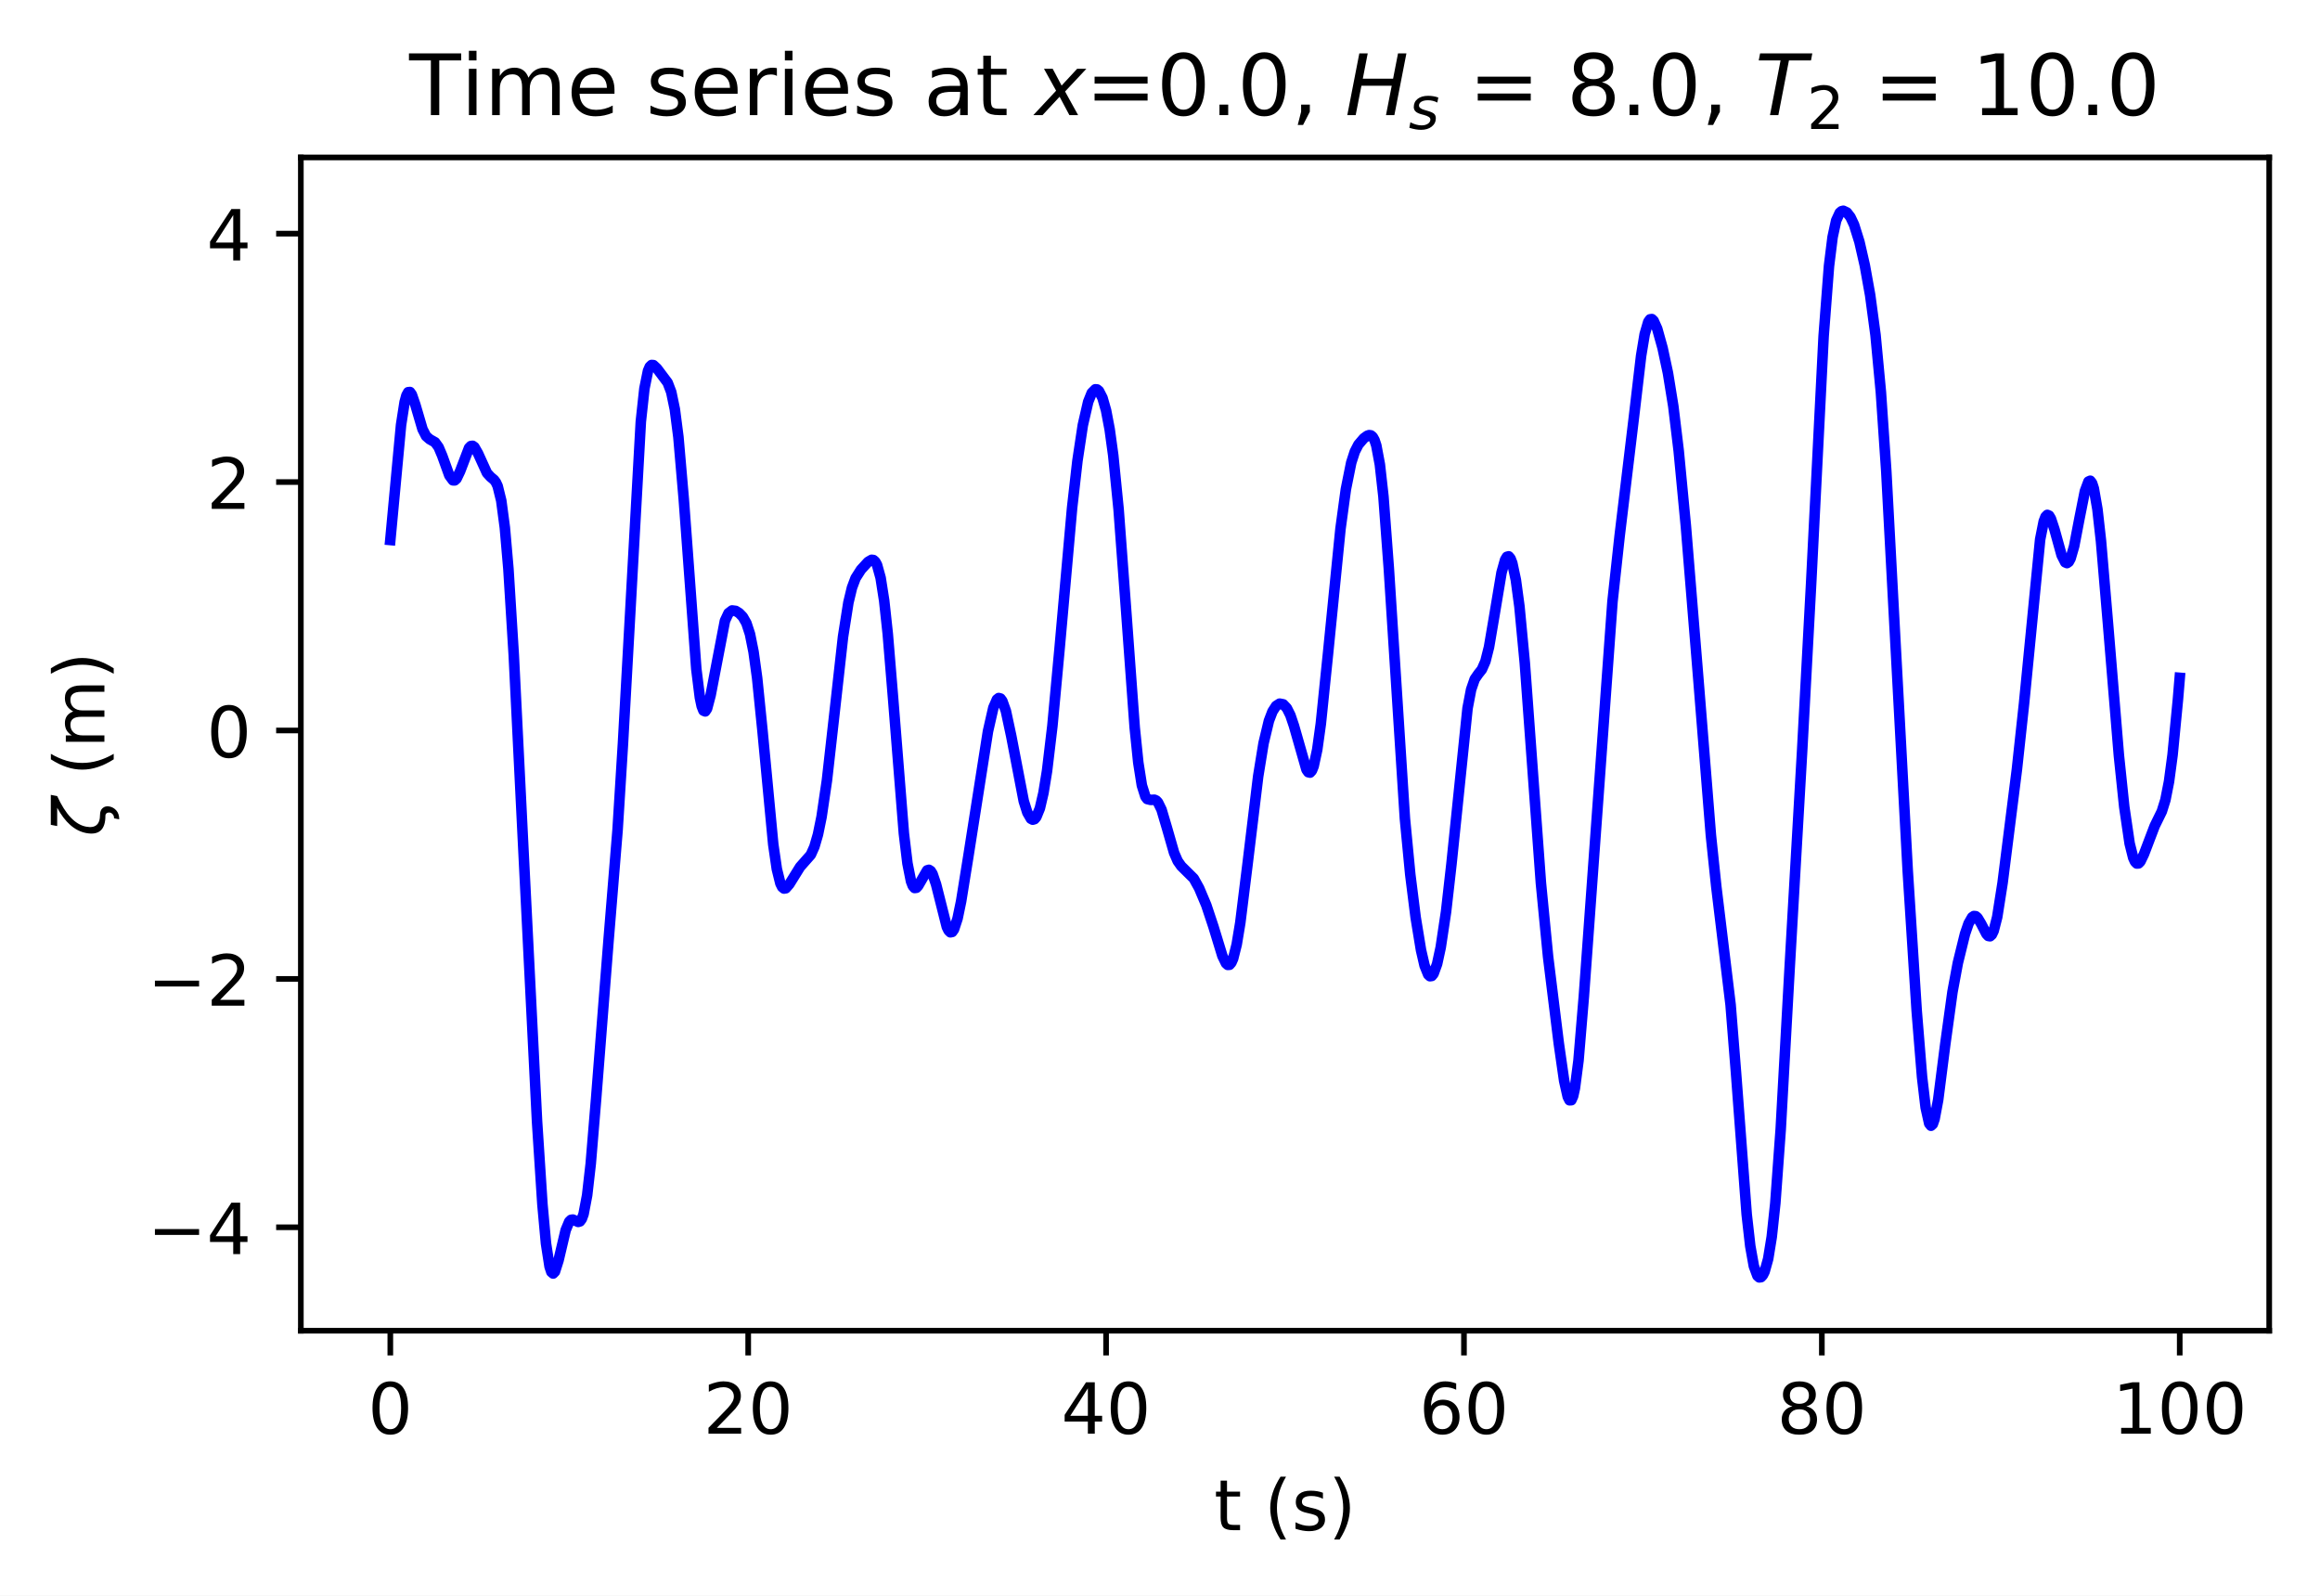
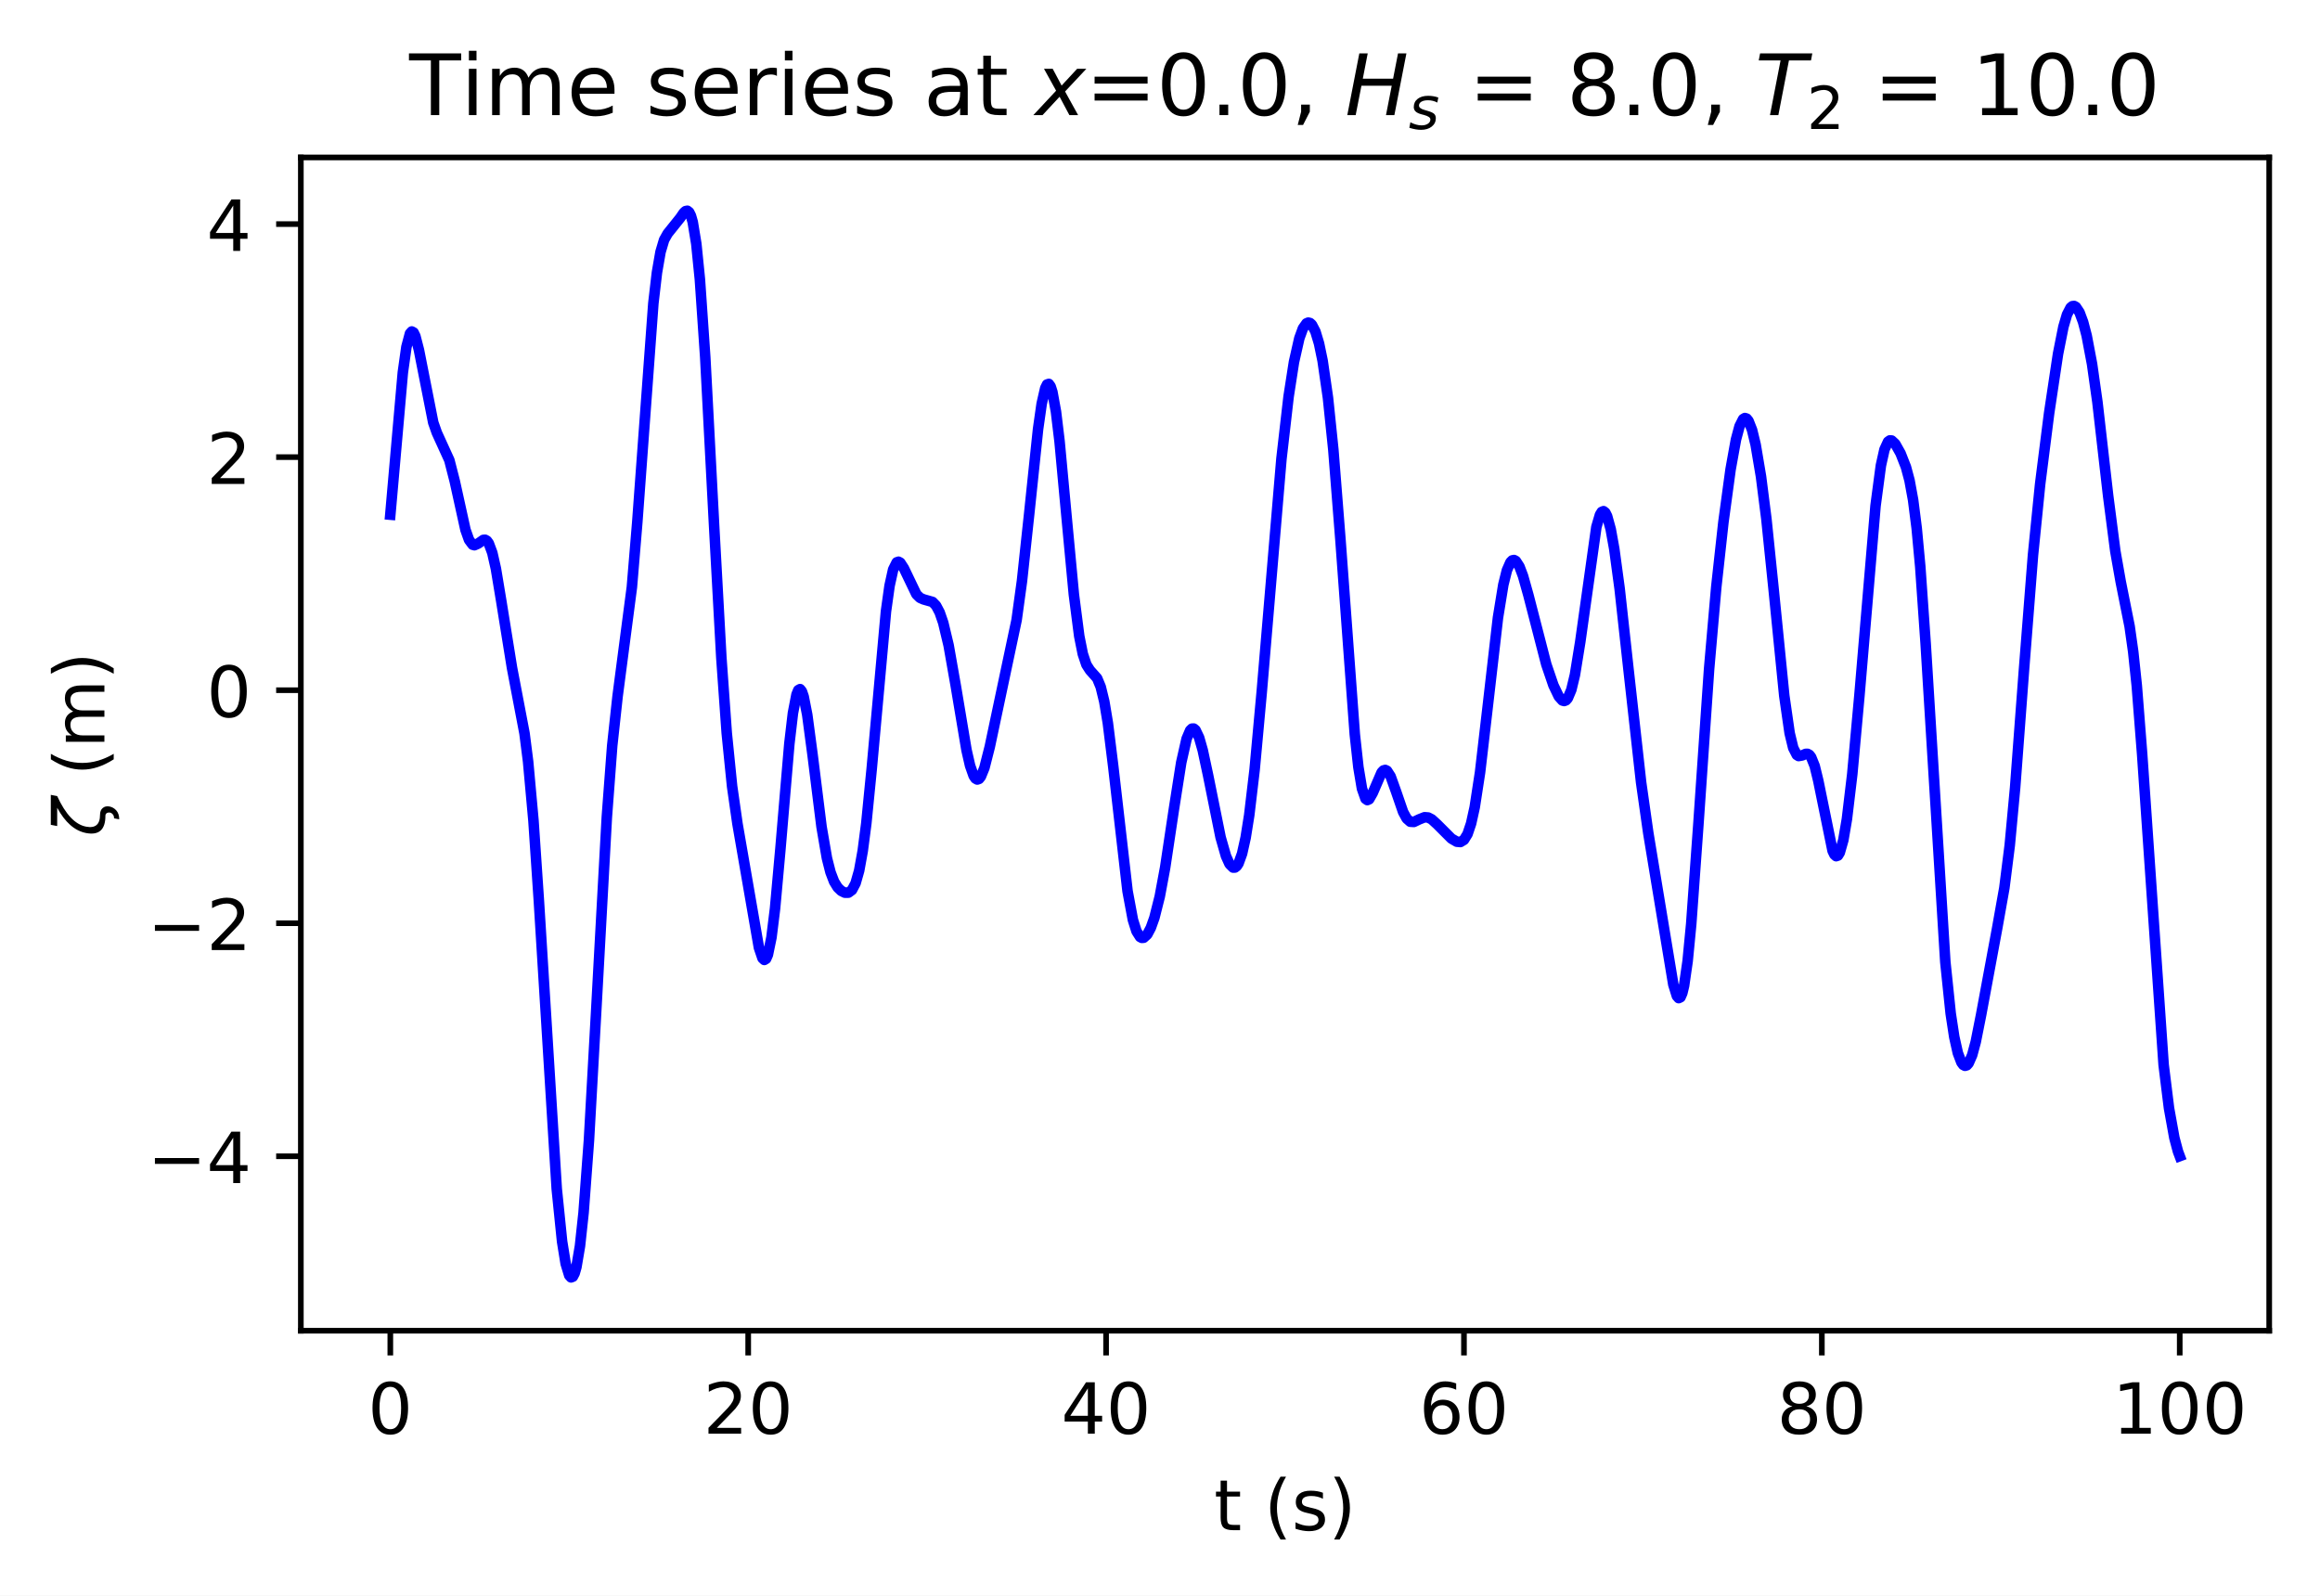
<svg xmlns="http://www.w3.org/2000/svg" xmlns:xlink="http://www.w3.org/1999/xlink" width="328.842pt" height="226.194pt" viewBox="0 0 328.842 226.194" version="1.1">
  <defs>
    <style type="text/css">*{stroke-linejoin: round; stroke-linecap: butt}</style>
  </defs>
  <g id="figure_1">
    <g id="patch_1">
      <path d="M 0 226.194  L 328.842 226.194  L 328.842 0  L 0 0  z " style="fill: #ffffff" />
    </g>
    <g id="axes_1">
      <g id="patch_2">
        <path d="M 42.642 188.638  L 321.642 188.638  L 321.642 22.318  L 42.642 22.318  z " style="fill: #ffffff" />
      </g>
      <g id="matplotlib.axis_1">
        <g id="xtick_1">
          <g id="line2d_1">
            <defs>
-               <path id="mb7a13a20c7" d="M 0 0  L 0 3.5  " style="stroke: #000000; stroke-width: 0.8" />
-             </defs>
-             <g>
-               <use xlink:href="#mb7a13a20c7" x="55.324" y="188.638" style="stroke: #000000; stroke-width: 0.8" />
+               <path id="m75135bd3c4" d="M 0 0  L 0 3.5  " style="stroke: #000000; stroke-width: 0.8" />
+             </defs>
+             <g>
+               <use xlink:href="#m75135bd3c4" x="55.324" y="188.638" style="stroke: #000000; stroke-width: 0.8" />
            </g>
          </g>
          <g id="text_1">
            <g transform="translate(52.14276 203.2366) scale(0.1 -0.1)">
              <defs>
                <path id="DejaVuSans-30" d="M 2034 4250  Q 1547 4250 1301 3770  Q 1056 3291 1056 2328  Q 1056 1369 1301 889  Q 1547 409 2034 409  Q 2525 409 2770 889  Q 3016 1369 3016 2328  Q 3016 3291 2770 3770  Q 2525 4250 2034 4250  z M 2034 4750  Q 2819 4750 3233 4129  Q 3647 3509 3647 2328  Q 3647 1150 3233 529  Q 2819 -91 2034 -91  Q 1250 -91 836 529  Q 422 1150 422 2328  Q 422 3509 836 4129  Q 1250 4750 2034 4750  z " transform="scale(0.015625)" />
              </defs>
              <use xlink:href="#DejaVuSans-30" />
            </g>
          </g>
        </g>
        <g id="xtick_2">
          <g id="line2d_2">
            <g>
-               <use xlink:href="#mb7a13a20c7" x="106.051" y="188.638" style="stroke: #000000; stroke-width: 0.8" />
+               <use xlink:href="#m75135bd3c4" x="106.051" y="188.638" style="stroke: #000000; stroke-width: 0.8" />
            </g>
          </g>
          <g id="text_2">
            <g transform="translate(99.68878 203.2366) scale(0.1 -0.1)">
              <defs>
                <path id="DejaVuSans-32" d="M 1228 531  L 3431 531  L 3431 0  L 469 0  L 469 531  Q 828 903 1448 1529  Q 2069 2156 2228 2338  Q 2531 2678 2651 2914  Q 2772 3150 2772 3378  Q 2772 3750 2511 3984  Q 2250 4219 1831 4219  Q 1534 4219 1204 4116  Q 875 4013 500 3803  L 500 4441  Q 881 4594 1212 4672  Q 1544 4750 1819 4750  Q 2544 4750 2975 4387  Q 3406 4025 3406 3419  Q 3406 3131 3298 2873  Q 3191 2616 2906 2266  Q 2828 2175 2409 1742  Q 1991 1309 1228 531  z " transform="scale(0.015625)" />
              </defs>
              <use xlink:href="#DejaVuSans-32" />
              <use xlink:href="#DejaVuSans-30" transform="translate(63.62305 0)" />
            </g>
          </g>
        </g>
        <g id="xtick_3">
          <g id="line2d_3">
            <g>
-               <use xlink:href="#mb7a13a20c7" x="156.779" y="188.638" style="stroke: #000000; stroke-width: 0.8" />
+               <use xlink:href="#m75135bd3c4" x="156.779" y="188.638" style="stroke: #000000; stroke-width: 0.8" />
            </g>
          </g>
          <g id="text_3">
            <g transform="translate(150.4161 203.2366) scale(0.1 -0.1)">
              <defs>
                <path id="DejaVuSans-34" d="M 2419 4116  L 825 1625  L 2419 1625  L 2419 4116  z M 2253 4666  L 3047 4666  L 3047 1625  L 3713 1625  L 3713 1100  L 3047 1100  L 3047 0  L 2419 0  L 2419 1100  L 313 1100  L 313 1709  L 2253 4666  z " transform="scale(0.015625)" />
              </defs>
              <use xlink:href="#DejaVuSans-34" />
              <use xlink:href="#DejaVuSans-30" transform="translate(63.62305 0)" />
            </g>
          </g>
        </g>
        <g id="xtick_4">
          <g id="line2d_4">
            <g>
-               <use xlink:href="#mb7a13a20c7" x="207.506" y="188.638" style="stroke: #000000; stroke-width: 0.8" />
+               <use xlink:href="#m75135bd3c4" x="207.506" y="188.638" style="stroke: #000000; stroke-width: 0.8" />
            </g>
          </g>
          <g id="text_4">
            <g transform="translate(201.1433 203.2366) scale(0.1 -0.1)">
              <defs>
                <path id="DejaVuSans-36" d="M 2113 2584  Q 1688 2584 1439 2293  Q 1191 2003 1191 1497  Q 1191 994 1439 701  Q 1688 409 2113 409  Q 2538 409 2786 701  Q 3034 994 3034 1497  Q 3034 2003 2786 2293  Q 2538 2584 2113 2584  z M 3366 4563  L 3366 3988  Q 3128 4100 2886 4159  Q 2644 4219 2406 4219  Q 1781 4219 1451 3797  Q 1122 3375 1075 2522  Q 1259 2794 1537 2939  Q 1816 3084 2150 3084  Q 2853 3084 3261 2657  Q 3669 2231 3669 1497  Q 3669 778 3244 343  Q 2819 -91 2113 -91  Q 1303 -91 875 529  Q 447 1150 447 2328  Q 447 3434 972 4092  Q 1497 4750 2381 4750  Q 2619 4750 2861 4703  Q 3103 4656 3366 4563  z " transform="scale(0.015625)" />
              </defs>
              <use xlink:href="#DejaVuSans-36" />
              <use xlink:href="#DejaVuSans-30" transform="translate(63.62305 0)" />
            </g>
          </g>
        </g>
        <g id="xtick_5">
          <g id="line2d_5">
            <g>
-               <use xlink:href="#mb7a13a20c7" x="258.233" y="188.638" style="stroke: #000000; stroke-width: 0.8" />
+               <use xlink:href="#m75135bd3c4" x="258.233" y="188.638" style="stroke: #000000; stroke-width: 0.8" />
            </g>
          </g>
          <g id="text_5">
            <g transform="translate(251.8706 203.2366) scale(0.1 -0.1)">
              <defs>
                <path id="DejaVuSans-38" d="M 2034 2216  Q 1584 2216 1326 1975  Q 1069 1734 1069 1313  Q 1069 891 1326 650  Q 1584 409 2034 409  Q 2484 409 2743 651  Q 3003 894 3003 1313  Q 3003 1734 2745 1975  Q 2488 2216 2034 2216  z M 1403 2484  Q 997 2584 770 2862  Q 544 3141 544 3541  Q 544 4100 942 4425  Q 1341 4750 2034 4750  Q 2731 4750 3128 4425  Q 3525 4100 3525 3541  Q 3525 3141 3298 2862  Q 3072 2584 2669 2484  Q 3125 2378 3379 2068  Q 3634 1759 3634 1313  Q 3634 634 3220 271  Q 2806 -91 2034 -91  Q 1263 -91 848 271  Q 434 634 434 1313  Q 434 1759 690 2068  Q 947 2378 1403 2484  z M 1172 3481  Q 1172 3119 1398 2916  Q 1625 2713 2034 2713  Q 2441 2713 2670 2916  Q 2900 3119 2900 3481  Q 2900 3844 2670 4047  Q 2441 4250 2034 4250  Q 1625 4250 1398 4047  Q 1172 3844 1172 3481  z " transform="scale(0.015625)" />
              </defs>
              <use xlink:href="#DejaVuSans-38" />
              <use xlink:href="#DejaVuSans-30" transform="translate(63.62305 0)" />
            </g>
          </g>
        </g>
        <g id="xtick_6">
          <g id="line2d_6">
            <g>
-               <use xlink:href="#mb7a13a20c7" x="308.96" y="188.638" style="stroke: #000000; stroke-width: 0.8" />
+               <use xlink:href="#m75135bd3c4" x="308.96" y="188.638" style="stroke: #000000; stroke-width: 0.8" />
            </g>
          </g>
          <g id="text_6">
            <g transform="translate(299.4166 203.2366) scale(0.1 -0.1)">
              <defs>
                <path id="DejaVuSans-31" d="M 794 531  L 1825 531  L 1825 4091  L 703 3866  L 703 4441  L 1819 4666  L 2450 4666  L 2450 531  L 3481 531  L 3481 0  L 794 0  L 794 531  z " transform="scale(0.015625)" />
              </defs>
              <use xlink:href="#DejaVuSans-31" />
              <use xlink:href="#DejaVuSans-30" transform="translate(63.62305 0)" />
              <use xlink:href="#DejaVuSans-30" transform="translate(127.2461 0)" />
            </g>
          </g>
        </g>
        <g id="text_7">
          <g transform="translate(172.0867 216.9147) scale(0.1 -0.1)">
            <defs>
              <path id="DejaVuSans-74" d="M 1172 4494  L 1172 3500  L 2356 3500  L 2356 3053  L 1172 3053  L 1172 1153  Q 1172 725 1289 603  Q 1406 481 1766 481  L 2356 481  L 2356 0  L 1766 0  Q 1100 0 847 248  Q 594 497 594 1153  L 594 3053  L 172 3053  L 172 3500  L 594 3500  L 594 4494  L 1172 4494  z " transform="scale(0.015625)" />
              <path id="DejaVuSans-20" transform="scale(0.015625)" />
              <path id="DejaVuSans-28" d="M 1984 4856  Q 1566 4138 1362 3434  Q 1159 2731 1159 2009  Q 1159 1288 1364 580  Q 1569 -128 1984 -844  L 1484 -844  Q 1016 -109 783 600  Q 550 1309 550 2009  Q 550 2706 781 3412  Q 1013 4119 1484 4856  L 1984 4856  z " transform="scale(0.015625)" />
              <path id="DejaVuSans-73" d="M 2834 3397  L 2834 2853  Q 2591 2978 2328 3040  Q 2066 3103 1784 3103  Q 1356 3103 1142 2972  Q 928 2841 928 2578  Q 928 2378 1081 2264  Q 1234 2150 1697 2047  L 1894 2003  Q 2506 1872 2764 1633  Q 3022 1394 3022 966  Q 3022 478 2636 193  Q 2250 -91 1575 -91  Q 1294 -91 989 -36  Q 684 19 347 128  L 347 722  Q 666 556 975 473  Q 1284 391 1588 391  Q 1994 391 2212 530  Q 2431 669 2431 922  Q 2431 1156 2273 1281  Q 2116 1406 1581 1522  L 1381 1569  Q 847 1681 609 1914  Q 372 2147 372 2553  Q 372 3047 722 3315  Q 1072 3584 1716 3584  Q 2034 3584 2315 3537  Q 2597 3491 2834 3397  z " transform="scale(0.015625)" />
              <path id="DejaVuSans-29" d="M 513 4856  L 1013 4856  Q 1481 4119 1714 3412  Q 1947 2706 1947 2009  Q 1947 1309 1714 600  Q 1481 -109 1013 -844  L 513 -844  Q 928 -128 1133 580  Q 1338 1288 1338 2009  Q 1338 2731 1133 3434  Q 928 4138 513 4856  z " transform="scale(0.015625)" />
            </defs>
            <use xlink:href="#DejaVuSans-74" />
            <use xlink:href="#DejaVuSans-20" transform="translate(39.20898 0)" />
            <use xlink:href="#DejaVuSans-28" transform="translate(70.99609 0)" />
            <use xlink:href="#DejaVuSans-73" transform="translate(110.0098 0)" />
            <use xlink:href="#DejaVuSans-29" transform="translate(162.1094 0)" />
          </g>
        </g>
      </g>
      <g id="matplotlib.axis_2">
        <g id="ytick_1">
          <g id="line2d_7">
            <defs>
-               <path id="mb1d7b14426" d="M 0 0  L -3.5 0  " style="stroke: #000000; stroke-width: 0.8" />
-             </defs>
-             <g>
-               <use xlink:href="#mb1d7b14426" x="42.642" y="173.978" style="stroke: #000000; stroke-width: 0.8" />
+               <path id="mf439d4d23b" d="M 0 0  L -3.5 0  " style="stroke: #000000; stroke-width: 0.8" />
+             </defs>
+             <g>
+               <use xlink:href="#mf439d4d23b" x="42.642" y="163.91" style="stroke: #000000; stroke-width: 0.8" />
            </g>
          </g>
          <g id="text_8">
-             <g transform="translate(20.9 177.7777) scale(0.1 -0.1)">
+             <g transform="translate(20.9 167.7091) scale(0.1 -0.1)">
              <defs>
                <path id="DejaVuSans-2212" d="M 678 2272  L 4684 2272  L 4684 1741  L 678 1741  L 678 2272  z " transform="scale(0.015625)" />
              </defs>
              <use xlink:href="#DejaVuSans-2212" />
              <use xlink:href="#DejaVuSans-34" transform="translate(83.78906 0)" />
            </g>
          </g>
        </g>
        <g id="ytick_2">
          <g id="line2d_8">
            <g>
-               <use xlink:href="#mb1d7b14426" x="42.642" y="138.764" style="stroke: #000000; stroke-width: 0.8" />
+               <use xlink:href="#mf439d4d23b" x="42.642" y="130.874" style="stroke: #000000; stroke-width: 0.8" />
            </g>
          </g>
          <g id="text_9">
-             <g transform="translate(20.9 142.5633) scale(0.1 -0.1)">
+             <g transform="translate(20.9 134.6735) scale(0.1 -0.1)">
              <use xlink:href="#DejaVuSans-2212" />
              <use xlink:href="#DejaVuSans-32" transform="translate(83.78906 0)" />
            </g>
          </g>
        </g>
        <g id="ytick_3">
          <g id="line2d_9">
            <g>
-               <use xlink:href="#mb1d7b14426" x="42.642" y="103.55" style="stroke: #000000; stroke-width: 0.8" />
+               <use xlink:href="#mf439d4d23b" x="42.642" y="97.839" style="stroke: #000000; stroke-width: 0.8" />
            </g>
          </g>
          <g id="text_10">
-             <g transform="translate(29.27969 107.3489) scale(0.1 -0.1)">
+             <g transform="translate(29.27969 101.6378) scale(0.1 -0.1)">
              <use xlink:href="#DejaVuSans-30" />
            </g>
          </g>
        </g>
        <g id="ytick_4">
          <g id="line2d_10">
            <g>
-               <use xlink:href="#mb1d7b14426" x="42.642" y="68.335" style="stroke: #000000; stroke-width: 0.8" />
+               <use xlink:href="#mf439d4d23b" x="42.642" y="64.803" style="stroke: #000000; stroke-width: 0.8" />
            </g>
          </g>
          <g id="text_11">
-             <g transform="translate(29.27969 72.13448) scale(0.1 -0.1)">
+             <g transform="translate(29.27969 68.60215) scale(0.1 -0.1)">
              <use xlink:href="#DejaVuSans-32" />
            </g>
          </g>
        </g>
        <g id="ytick_5">
          <g id="line2d_11">
            <g>
-               <use xlink:href="#mb1d7b14426" x="42.642" y="33.121" style="stroke: #000000; stroke-width: 0.8" />
+               <use xlink:href="#mf439d4d23b" x="42.642" y="31.767" style="stroke: #000000; stroke-width: 0.8" />
            </g>
          </g>
          <g id="text_12">
-             <g transform="translate(29.27969 36.92008) scale(0.1 -0.1)">
+             <g transform="translate(29.27969 35.56649) scale(0.1 -0.1)">
              <use xlink:href="#DejaVuSans-34" />
            </g>
          </g>
        </g>
        <g id="text_13">
          <g transform="translate(14.8 118.5781) rotate(-90) scale(0.1 -0.1)">
            <defs>
              <path id="DejaVuSans-Oblique-3b6" d="M 1966 397  Q 2378 394 2578 159  Q 2794 -88 2722 -463  Q 2650 -822 2372 -1072  Q 2069 -1344 1559 -1344  Q 1606 -1109 1650 -872  Q 1863 -888 2022 -750  Q 2144 -641 2166 -525  Q 2197 -359 2125 -222  Q 2050 -91 1872 -91  Q -22 -91 316 1669  Q 616 3206 2609 4284  L 947 4284  L 1059 4863  L 3778 4863  L 3666 4284  Q 1181 3147 894 1669  Q 647 397 1966 397  z " transform="scale(0.015625)" />
              <path id="DejaVuSans-6d" d="M 3328 2828  Q 3544 3216 3844 3400  Q 4144 3584 4550 3584  Q 5097 3584 5394 3201  Q 5691 2819 5691 2113  L 5691 0  L 5113 0  L 5113 2094  Q 5113 2597 4934 2840  Q 4756 3084 4391 3084  Q 3944 3084 3684 2787  Q 3425 2491 3425 1978  L 3425 0  L 2847 0  L 2847 2094  Q 2847 2600 2669 2842  Q 2491 3084 2119 3084  Q 1678 3084 1418 2786  Q 1159 2488 1159 1978  L 1159 0  L 581 0  L 581 3500  L 1159 3500  L 1159 2956  Q 1356 3278 1631 3431  Q 1906 3584 2284 3584  Q 2666 3584 2933 3390  Q 3200 3197 3328 2828  z " transform="scale(0.015625)" />
            </defs>
            <use xlink:href="#DejaVuSans-Oblique-3b6" transform="translate(0 0.015625)" />
            <use xlink:href="#DejaVuSans-20" transform="translate(54.39453 0.015625)" />
            <use xlink:href="#DejaVuSans-28" transform="translate(86.18164 0.015625)" />
            <use xlink:href="#DejaVuSans-6d" transform="translate(125.1953 0.015625)" />
            <use xlink:href="#DejaVuSans-29" transform="translate(222.6074 0.015625)" />
          </g>
        </g>
      </g>
      <g id="line2d_12">
-         <path d="M 55.324 76.549  L 56.846 60.244  L 57.353 56.986  L 57.607 56.057  L 57.86 55.598  L 58.114 55.574  L 58.368 55.922  L 58.875 57.389  L 59.889 60.838  L 60.397 61.825  L 60.904 62.266  L 61.665 62.697  L 62.172 63.399  L 62.679 64.6  L 63.694 67.408  L 64.201 68.092  L 64.455 68.097  L 64.709 67.868  L 65.216 66.808  L 66.484 63.493  L 66.738 63.233  L 66.991 63.196  L 67.245 63.376  L 67.752 64.261  L 69.02 67.045  L 69.528 67.6  L 70.035 68.027  L 70.289 68.368  L 70.542 68.912  L 71.049 70.969  L 71.557 74.789  L 72.064 80.645  L 72.825 92.908  L 74.093 118.518  L 76.122 158.956  L 76.883 170.706  L 77.39 176.267  L 77.898 179.551  L 78.151 180.313  L 78.405 180.53  L 78.659 180.266  L 79.166 178.672  L 80.18 174.379  L 80.688 173.165  L 80.941 172.921  L 81.195 172.881  L 81.956 173.214  L 82.209 173.138  L 82.463 172.796  L 82.717 172.101  L 83.224 169.429  L 83.731 164.981  L 84.492 155.79  L 86.268 133.17  L 87.536 117.667  L 88.297 105.443  L 90.833 59.768  L 91.34 55.087  L 91.848 52.57  L 92.101 51.985  L 92.355 51.743  L 92.609 51.756  L 93.116 52.224  L 94.638 54.251  L 95.145 55.583  L 95.652 58.017  L 96.159 61.955  L 96.92 70.773  L 98.696 94.826  L 99.203 98.889  L 99.457 100.094  L 99.71 100.738  L 99.964 100.847  L 100.218 100.469  L 100.725 98.55  L 102.754 88.001  L 103.261 86.92  L 103.769 86.534  L 104.276 86.599  L 104.783 86.916  L 105.29 87.443  L 105.798 88.334  L 106.305 89.884  L 106.812 92.413  L 107.319 96.108  L 108.08 103.625  L 109.602 119.692  L 110.109 123.194  L 110.617 125.241  L 110.87 125.747  L 111.124 125.957  L 111.378 125.92  L 111.885 125.337  L 113.407 122.888  L 114.929 121.162  L 115.436 120.027  L 115.943 118.281  L 116.45 115.799  L 117.211 110.624  L 118.226 101.611  L 119.494 90.258  L 120.255 85.414  L 120.762 83.308  L 121.269 81.955  L 122.03 80.76  L 123.045 79.649  L 123.552 79.355  L 123.806 79.39  L 124.059 79.613  L 124.313 80.077  L 124.82 81.91  L 125.328 85.158  L 125.835 89.864  L 126.596 99.085  L 128.118 118.144  L 128.625 122.381  L 129.132 124.938  L 129.386 125.595  L 129.639 125.88  L 129.893 125.849  L 130.147 125.573  L 131.415 123.38  L 131.669 123.303  L 131.922 123.463  L 132.176 123.87  L 132.683 125.368  L 134.205 131.398  L 134.459 131.919  L 134.712 132.162  L 134.966 132.108  L 135.219 131.753  L 135.727 130.205  L 136.234 127.757  L 137.249 121.444  L 140.039 103.666  L 140.799 100.327  L 141.307 99.152  L 141.56 98.951  L 141.814 99.021  L 142.068 99.359  L 142.575 100.781  L 143.336 104.337  L 145.111 113.569  L 145.619 115.186  L 146.126 116.059  L 146.379 116.193  L 146.633 116.118  L 146.887 115.828  L 147.394 114.58  L 147.901 112.409  L 148.409 109.29  L 149.169 102.908  L 150.184 91.963  L 151.959 72.021  L 152.72 65.316  L 153.481 60.277  L 154.242 56.96  L 154.749 55.698  L 155.257 55.187  L 155.51 55.21  L 155.764 55.418  L 156.271 56.403  L 156.779 58.186  L 157.286 60.859  L 157.793 64.55  L 158.554 72.203  L 159.569 85.835  L 160.837 103.15  L 161.344 108.1  L 161.851 111.328  L 162.359 112.938  L 162.612 113.27  L 163.119 113.393  L 163.627 113.365  L 163.88 113.477  L 164.134 113.739  L 164.641 114.777  L 165.402 117.351  L 166.417 120.883  L 166.924 122.051  L 167.431 122.773  L 169.207 124.533  L 169.968 125.905  L 170.982 128.31  L 171.997 131.364  L 173.265 135.509  L 173.772 136.554  L 174.026 136.781  L 174.279 136.763  L 174.533 136.473  L 174.787 135.897  L 175.294 133.879  L 175.801 130.814  L 176.816 122.625  L 178.338 110.044  L 179.099 105.361  L 179.859 102.181  L 180.367 100.854  L 180.874 100.07  L 181.381 99.746  L 181.889 99.843  L 182.396 100.376  L 182.903 101.389  L 183.41 102.891  L 185.186 109.109  L 185.439 109.464  L 185.693 109.522  L 185.947 109.245  L 186.2 108.613  L 186.708 106.266  L 187.215 102.609  L 188.229 92.727  L 190.005 74.958  L 190.766 69.365  L 191.527 65.582  L 192.034 64.017  L 192.541 63.027  L 193.302 62.136  L 193.809 61.767  L 194.063 61.683  L 194.317 61.718  L 194.57 61.928  L 194.824 62.379  L 195.078 63.141  L 195.585 65.843  L 196.092 70.387  L 196.853 80.547  L 199.136 116.048  L 199.897 123.984  L 200.658 130.051  L 201.419 134.694  L 201.926 136.886  L 202.433 138.148  L 202.687 138.385  L 202.94 138.349  L 203.194 138.04  L 203.701 136.642  L 204.209 134.297  L 204.969 129.23  L 205.73 122.513  L 208.013 100.407  L 208.52 97.752  L 209.028 96.274  L 209.535 95.54  L 210.042 94.902  L 210.549 93.745  L 211.057 91.72  L 211.818 87.242  L 212.832 81.158  L 213.339 79.352  L 213.593 78.932  L 213.847 78.865  L 214.1 79.16  L 214.354 79.819  L 214.861 82.208  L 215.369 85.977  L 216.129 93.994  L 217.144 107.845  L 218.412 125.173  L 219.427 135.604  L 220.949 147.921  L 221.709 153.22  L 222.217 155.476  L 222.47 155.973  L 222.724 155.959  L 222.978 155.391  L 223.231 154.256  L 223.739 150.35  L 224.499 141.256  L 228.558 85.277  L 229.572 75.963  L 231.601 59.089  L 232.616 50.433  L 233.123 47.365  L 233.63 45.623  L 233.884 45.268  L 234.138 45.23  L 234.391 45.471  L 234.899 46.604  L 235.659 49.33  L 236.42 52.888  L 237.181 57.596  L 237.942 63.906  L 238.957 74.558  L 240.732 96.292  L 242.508 118.422  L 243.269 125.678  L 245.298 142.426  L 246.059 151.971  L 247.58 172.144  L 248.088 176.642  L 248.595 179.485  L 249.102 180.851  L 249.356 181.078  L 249.609 181.047  L 249.863 180.776  L 250.117 180.266  L 250.624 178.453  L 251.131 175.325  L 251.639 170.556  L 252.399 160.115  L 253.668 137.217  L 255.443 106.383  L 256.711 82.78  L 258.487 47.635  L 259.248 37.693  L 259.755 33.615  L 260.262 31.263  L 260.769 30.164  L 261.023 29.942  L 261.277 29.878  L 261.784 30.12  L 262.291 30.779  L 262.799 31.857  L 263.559 34.287  L 264.32 37.61  L 265.081 41.837  L 265.842 47.507  L 266.603 55.606  L 267.364 66.776  L 268.632 90.48  L 270.408 123.479  L 271.676 143.292  L 272.437 152.674  L 272.944 156.996  L 273.451 159.273  L 273.705 159.583  L 273.959 159.353  L 274.212 158.622  L 274.719 155.919  L 275.734 147.973  L 276.749 140.613  L 277.509 136.511  L 278.524 132.39  L 279.031 130.907  L 279.539 130.02  L 279.792 129.853  L 280.046 129.88  L 280.299 130.091  L 280.807 130.937  L 281.568 132.411  L 281.821 132.677  L 282.075 132.721  L 282.329 132.495  L 282.582 131.968  L 283.089 129.998  L 283.85 125.169  L 285.879 109.087  L 286.894 99.718  L 289.177 76.459  L 289.684 73.906  L 289.938 73.248  L 290.191 72.989  L 290.445 73.096  L 290.699 73.518  L 291.206 75.047  L 292.22 78.709  L 292.728 79.709  L 292.981 79.822  L 293.235 79.645  L 293.489 79.175  L 293.996 77.422  L 294.757 73.452  L 295.518 69.624  L 296.025 68.261  L 296.279 68.147  L 296.532 68.471  L 296.786 69.253  L 297.293 72.177  L 297.8 76.699  L 298.815 88.69  L 300.337 107.096  L 301.098 114.382  L 301.859 119.568  L 302.366 121.594  L 302.619 122.149  L 302.873 122.408  L 303.127 122.392  L 303.38 122.136  L 303.888 121.085  L 305.409 117.089  L 306.424 115.017  L 306.931 113.39  L 307.439 110.805  L 307.946 107.007  L 308.707 99.135  L 308.96 96.085  L 308.96 96.085  " clip-path="url(#pfe741ed61d)" style="fill: none; stroke: #0000ff; stroke-width: 1.5; stroke-linecap: square" />
+         <path d="M 55.324 72.958  L 57.099 52.807  L 57.607 49.179  L 58.114 47.273  L 58.368 46.99  L 58.621 47.13  L 58.875 47.653  L 59.382 49.62  L 61.411 59.907  L 61.919 61.347  L 63.694 65.238  L 64.455 68.206  L 65.977 75.104  L 66.484 76.537  L 66.991 77.213  L 67.245 77.288  L 67.752 77.065  L 68.513 76.533  L 68.767 76.517  L 69.02 76.664  L 69.274 77.007  L 69.781 78.366  L 70.289 80.613  L 71.049 85.197  L 72.571 94.656  L 74.347 103.964  L 74.854 107.95  L 75.615 116.337  L 76.376 127.625  L 78.912 168.513  L 79.673 175.989  L 80.18 179.131  L 80.688 180.799  L 80.941 181.078  L 81.195 180.981  L 81.449 180.499  L 81.702 179.619  L 82.209 176.619  L 82.717 171.902  L 83.478 161.673  L 84.492 143.56  L 86.014 115.828  L 86.775 105.721  L 87.536 98.718  L 89.565 83.233  L 90.326 74.082  L 92.609 42.997  L 93.116 38.641  L 93.623 35.721  L 94.13 34.009  L 94.638 33.104  L 96.413 30.892  L 96.92 30.155  L 97.174 29.927  L 97.428 29.878  L 97.681 30.075  L 97.935 30.585  L 98.189 31.47  L 98.696 34.56  L 99.203 39.593  L 99.964 50.659  L 101.232 74.766  L 102.247 93.238  L 103.008 103.904  L 103.769 111.457  L 104.529 116.768  L 107.573 134.341  L 108.08 135.834  L 108.334 136.074  L 108.588 135.92  L 108.841 135.343  L 109.349 132.886  L 109.856 128.787  L 110.617 120.362  L 111.885 105.426  L 112.392 101.094  L 112.899 98.45  L 113.153 97.832  L 113.407 97.688  L 113.66 98.003  L 113.914 98.746  L 114.421 101.332  L 115.182 107.054  L 116.45 117.223  L 117.211 121.655  L 117.719 123.648  L 118.226 124.974  L 118.733 125.8  L 119.24 126.289  L 119.748 126.539  L 120.255 126.539  L 120.762 126.165  L 121.269 125.207  L 121.777 123.425  L 122.284 120.624  L 122.791 116.724  L 123.552 109.04  L 125.581 86.658  L 126.089 83.034  L 126.596 80.737  L 127.103 79.72  L 127.357 79.629  L 127.61 79.768  L 128.118 80.551  L 129.893 84.247  L 130.4 84.743  L 130.908 84.967  L 132.176 85.328  L 132.683 85.855  L 133.19 86.814  L 133.698 88.283  L 134.459 91.473  L 135.473 97.225  L 136.995 106.326  L 137.502 108.542  L 138.009 109.976  L 138.263 110.356  L 138.517 110.501  L 138.77 110.413  L 139.024 110.098  L 139.531 108.858  L 140.292 105.865  L 144.097 87.89  L 144.858 82.359  L 145.872 72.915  L 147.14 60.815  L 147.648 57.244  L 148.155 55.021  L 148.409 54.507  L 148.662 54.422  L 148.916 54.774  L 149.169 55.56  L 149.677 58.362  L 150.184 62.573  L 151.199 73.492  L 152.213 84.273  L 152.974 90.174  L 153.481 92.708  L 153.989 94.222  L 154.496 95.012  L 155.51 96.148  L 156.018 97.372  L 156.525 99.456  L 157.032 102.505  L 157.793 108.642  L 159.822 126.322  L 160.583 130.403  L 161.09 132.012  L 161.598 132.814  L 161.851 132.95  L 162.105 132.929  L 162.612 132.473  L 163.119 131.52  L 163.627 130.099  L 164.388 127.079  L 165.149 122.991  L 166.417 114.545  L 167.431 108.092  L 168.192 104.725  L 168.699 103.535  L 168.953 103.291  L 169.207 103.281  L 169.46 103.499  L 169.968 104.565  L 170.475 106.341  L 171.236 109.894  L 173.011 118.694  L 173.772 121.354  L 174.279 122.478  L 174.787 122.984  L 175.04 122.979  L 175.294 122.789  L 175.548 122.404  L 176.055 121.009  L 176.562 118.734  L 177.069 115.549  L 177.83 109.125  L 178.845 98.049  L 181.635 65.045  L 182.649 56.216  L 183.41 51.319  L 184.171 47.949  L 184.679 46.554  L 185.186 45.837  L 185.439 45.732  L 185.693 45.794  L 185.947 46.025  L 186.454 47.001  L 186.961 48.686  L 187.469 51.134  L 188.229 56.395  L 188.99 63.745  L 190.005 76.6  L 192.034 104.115  L 192.541 108.748  L 193.049 111.791  L 193.556 113.234  L 193.809 113.417  L 194.063 113.302  L 194.57 112.417  L 195.839 109.479  L 196.092 109.218  L 196.346 109.144  L 196.599 109.265  L 197.107 110.05  L 197.868 112.167  L 198.882 115.107  L 199.389 116.039  L 199.897 116.484  L 200.404 116.514  L 201.165 116.149  L 201.926 115.849  L 202.433 115.888  L 202.94 116.149  L 203.701 116.845  L 205.73 118.874  L 206.491 119.315  L 206.999 119.36  L 207.506 119.055  L 208.013 118.232  L 208.52 116.729  L 209.028 114.434  L 209.789 109.477  L 210.803 100.757  L 212.325 87.558  L 213.086 82.883  L 213.593 80.839  L 214.1 79.69  L 214.354 79.438  L 214.608 79.388  L 214.861 79.527  L 215.369 80.311  L 215.876 81.648  L 216.637 84.356  L 219.173 94.173  L 220.188 97.146  L 220.949 98.738  L 221.456 99.299  L 221.709 99.371  L 221.963 99.273  L 222.217 98.987  L 222.724 97.783  L 223.231 95.682  L 223.992 90.975  L 226.275 74.701  L 226.782 72.978  L 227.036 72.565  L 227.289 72.463  L 227.543 72.667  L 227.797 73.17  L 228.304 75.011  L 228.811 77.825  L 229.572 83.459  L 230.84 95.004  L 232.616 110.923  L 233.63 118.071  L 237.181 139.567  L 237.689 141.197  L 237.942 141.489  L 238.196 141.366  L 238.449 140.793  L 238.703 139.748  L 239.21 136.234  L 239.718 130.971  L 240.732 116.887  L 242.254 94.815  L 243.269 83.21  L 244.283 74.006  L 245.298 66.534  L 246.059 62.312  L 246.566 60.421  L 247.073 59.413  L 247.327 59.26  L 247.58 59.342  L 247.834 59.655  L 248.341 60.941  L 248.849 63.04  L 249.609 67.555  L 250.37 73.55  L 251.385 83.411  L 252.907 98.63  L 253.668 103.926  L 254.175 106.022  L 254.682 107.011  L 254.936 107.172  L 255.443 107.084  L 255.95 106.867  L 256.204 106.864  L 256.458 107.002  L 256.711 107.32  L 257.219 108.582  L 257.726 110.663  L 259.755 120.611  L 260.009 121.139  L 260.262 121.368  L 260.516 121.281  L 260.769 120.871  L 261.277 119.093  L 261.784 116.119  L 262.545 109.743  L 263.559 98.585  L 265.842 71.709  L 266.603 65.988  L 267.11 63.719  L 267.618 62.615  L 267.871 62.432  L 268.125 62.447  L 268.632 62.916  L 269.393 64.27  L 270.154 66.208  L 270.661 68.103  L 271.169 70.874  L 271.676 74.873  L 272.183 80.332  L 272.944 91.21  L 275.734 136.357  L 276.495 143.667  L 277.002 147  L 277.509 149.272  L 278.017 150.609  L 278.27 150.952  L 278.524 151.085  L 278.778 151.011  L 279.031 150.731  L 279.539 149.575  L 280.046 147.691  L 280.807 143.86  L 283.089 131.56  L 284.104 125.86  L 284.865 119.828  L 285.626 111.669  L 286.894 94.814  L 288.162 78.688  L 289.177 68.603  L 290.445 58.592  L 291.713 50.15  L 292.474 46.325  L 292.981 44.594  L 293.489 43.612  L 293.742 43.402  L 293.996 43.374  L 294.249 43.517  L 294.757 44.285  L 295.264 45.647  L 295.771 47.581  L 296.532 51.601  L 297.293 56.996  L 298.815 70.294  L 299.829 78.13  L 300.59 82.441  L 301.859 88.798  L 302.366 92.397  L 302.873 97.214  L 303.634 106.929  L 306.678 150.947  L 307.439 157.088  L 308.199 161.297  L 308.707 163.212  L 308.96 163.886  L 308.96 163.886  " clip-path="url(#p8ee655012d)" style="fill: none; stroke: #0000ff; stroke-width: 1.5; stroke-linecap: square" />
      </g>
      <g id="patch_3">
        <path d="M 42.642 188.638  L 42.642 22.318  " style="fill: none; stroke: #000000; stroke-width: 0.8; stroke-linejoin: miter; stroke-linecap: square" />
      </g>
      <g id="patch_4">
        <path d="M 321.642 188.638  L 321.642 22.318  " style="fill: none; stroke: #000000; stroke-width: 0.8; stroke-linejoin: miter; stroke-linecap: square" />
      </g>
      <g id="patch_5">
        <path d="M 42.642 188.638  L 321.642 188.638  " style="fill: none; stroke: #000000; stroke-width: 0.8; stroke-linejoin: miter; stroke-linecap: square" />
      </g>
      <g id="patch_6">
        <path d="M 42.642 22.318  L 321.642 22.318  " style="fill: none; stroke: #000000; stroke-width: 0.8; stroke-linejoin: miter; stroke-linecap: square" />
      </g>
      <g id="text_14">
        <g transform="translate(58.00219 16.31812) scale(0.12 -0.12)">
          <defs>
            <path id="DejaVuSans-54" d="M -19 4666  L 3928 4666  L 3928 4134  L 2272 4134  L 2272 0  L 1638 0  L 1638 4134  L -19 4134  L -19 4666  z " transform="scale(0.015625)" />
            <path id="DejaVuSans-69" d="M 603 3500  L 1178 3500  L 1178 0  L 603 0  L 603 3500  z M 603 4863  L 1178 4863  L 1178 4134  L 603 4134  L 603 4863  z " transform="scale(0.015625)" />
            <path id="DejaVuSans-65" d="M 3597 1894  L 3597 1613  L 953 1613  Q 991 1019 1311 708  Q 1631 397 2203 397  Q 2534 397 2845 478  Q 3156 559 3463 722  L 3463 178  Q 3153 47 2828 -22  Q 2503 -91 2169 -91  Q 1331 -91 842 396  Q 353 884 353 1716  Q 353 2575 817 3079  Q 1281 3584 2069 3584  Q 2775 3584 3186 3129  Q 3597 2675 3597 1894  z M 3022 2063  Q 3016 2534 2758 2815  Q 2500 3097 2075 3097  Q 1594 3097 1305 2825  Q 1016 2553 972 2059  L 3022 2063  z " transform="scale(0.015625)" />
            <path id="DejaVuSans-72" d="M 2631 2963  Q 2534 3019 2420 3045  Q 2306 3072 2169 3072  Q 1681 3072 1420 2755  Q 1159 2438 1159 1844  L 1159 0  L 581 0  L 581 3500  L 1159 3500  L 1159 2956  Q 1341 3275 1631 3429  Q 1922 3584 2338 3584  Q 2397 3584 2469 3576  Q 2541 3569 2628 3553  L 2631 2963  z " transform="scale(0.015625)" />
            <path id="DejaVuSans-61" d="M 2194 1759  Q 1497 1759 1228 1600  Q 959 1441 959 1056  Q 959 750 1161 570  Q 1363 391 1709 391  Q 2188 391 2477 730  Q 2766 1069 2766 1631  L 2766 1759  L 2194 1759  z M 3341 1997  L 3341 0  L 2766 0  L 2766 531  Q 2569 213 2275 61  Q 1981 -91 1556 -91  Q 1019 -91 701 211  Q 384 513 384 1019  Q 384 1609 779 1909  Q 1175 2209 1959 2209  L 2766 2209  L 2766 2266  Q 2766 2663 2505 2880  Q 2244 3097 1772 3097  Q 1472 3097 1187 3025  Q 903 2953 641 2809  L 641 3341  Q 956 3463 1253 3523  Q 1550 3584 1831 3584  Q 2591 3584 2966 3190  Q 3341 2797 3341 1997  z " transform="scale(0.015625)" />
            <path id="DejaVuSans-Oblique-78" d="M 3841 3500  L 2234 1784  L 3219 0  L 2559 0  L 1819 1388  L 531 0  L -166 0  L 1556 1844  L 641 3500  L 1300 3500  L 1972 2234  L 3144 3500  L 3841 3500  z " transform="scale(0.015625)" />
            <path id="DejaVuSans-3d" d="M 678 2906  L 4684 2906  L 4684 2381  L 678 2381  L 678 2906  z M 678 1631  L 4684 1631  L 4684 1100  L 678 1100  L 678 1631  z " transform="scale(0.015625)" />
            <path id="DejaVuSans-2e" d="M 684 794  L 1344 794  L 1344 0  L 684 0  L 684 794  z " transform="scale(0.015625)" />
            <path id="DejaVuSans-2c" d="M 750 794  L 1409 794  L 1409 256  L 897 -744  L 494 -744  L 750 256  L 750 794  z " transform="scale(0.015625)" />
            <path id="DejaVuSans-Oblique-48" d="M 1081 4666  L 1716 4666  L 1344 2753  L 3634 2753  L 4006 4666  L 4641 4666  L 3731 0  L 3097 0  L 3531 2222  L 1241 2222  L 806 0  L 172 0  L 1081 4666  z " transform="scale(0.015625)" />
            <path id="DejaVuSans-Oblique-73" d="M 3200 3397  L 3091 2853  Q 2863 2978 2609 3040  Q 2356 3103 2088 3103  Q 1634 3103 1373 2948  Q 1113 2794 1113 2528  Q 1113 2219 1719 2053  Q 1766 2041 1788 2034  L 1972 1978  Q 2547 1819 2739 1644  Q 2931 1469 2931 1166  Q 2931 609 2489 259  Q 2047 -91 1331 -91  Q 1053 -91 747 -37  Q 441 16 72 128  L 184 722  Q 500 559 806 475  Q 1113 391 1394 391  Q 1816 391 2080 572  Q 2344 753 2344 1031  Q 2344 1331 1650 1516  L 1591 1531  L 1394 1581  Q 956 1697 753 1886  Q 550 2075 550 2369  Q 550 2928 970 3256  Q 1391 3584 2113 3584  Q 2397 3584 2667 3537  Q 2938 3491 3200 3397  z " transform="scale(0.015625)" />
            <path id="DejaVuSans-Oblique-54" d="M 378 4666  L 4325 4666  L 4225 4134  L 2559 4134  L 1759 0  L 1125 0  L 1925 4134  L 275 4134  L 378 4666  z " transform="scale(0.015625)" />
          </defs>
          <use xlink:href="#DejaVuSans-54" transform="translate(0 0.015625)" />
          <use xlink:href="#DejaVuSans-69" transform="translate(61.08398 0.015625)" />
          <use xlink:href="#DejaVuSans-6d" transform="translate(88.86719 0.015625)" />
          <use xlink:href="#DejaVuSans-65" transform="translate(186.2793 0.015625)" />
          <use xlink:href="#DejaVuSans-20" transform="translate(247.8027 0.015625)" />
          <use xlink:href="#DejaVuSans-73" transform="translate(279.5898 0.015625)" />
          <use xlink:href="#DejaVuSans-65" transform="translate(331.6895 0.015625)" />
          <use xlink:href="#DejaVuSans-72" transform="translate(393.2129 0.015625)" />
          <use xlink:href="#DejaVuSans-69" transform="translate(434.3262 0.015625)" />
          <use xlink:href="#DejaVuSans-65" transform="translate(462.1094 0.015625)" />
          <use xlink:href="#DejaVuSans-73" transform="translate(523.6328 0.015625)" />
          <use xlink:href="#DejaVuSans-20" transform="translate(575.7324 0.015625)" />
          <use xlink:href="#DejaVuSans-61" transform="translate(607.5195 0.015625)" />
          <use xlink:href="#DejaVuSans-74" transform="translate(668.7988 0.015625)" />
          <use xlink:href="#DejaVuSans-20" transform="translate(708.0078 0.015625)" />
          <use xlink:href="#DejaVuSans-Oblique-78" transform="translate(739.7949 0.015625)" />
          <use xlink:href="#DejaVuSans-3d" transform="translate(798.9746 0.015625)" />
          <use xlink:href="#DejaVuSans-30" transform="translate(882.7637 0.015625)" />
          <use xlink:href="#DejaVuSans-2e" transform="translate(946.3867 0.015625)" />
          <use xlink:href="#DejaVuSans-30" transform="translate(978.1738 0.015625)" />
          <use xlink:href="#DejaVuSans-2c" transform="translate(1041.797 0.015625)" />
          <use xlink:href="#DejaVuSans-20" transform="translate(1073.584 0.015625)" />
          <use xlink:href="#DejaVuSans-Oblique-48" transform="translate(1105.371 0.015625)" />
          <use xlink:href="#DejaVuSans-Oblique-73" transform="translate(1180.566 -16.39062) scale(0.7)" />
          <use xlink:href="#DejaVuSans-20" transform="translate(1219.771 0.015625)" />
          <use xlink:href="#DejaVuSans-3d" transform="translate(1251.558 0.015625)" />
          <use xlink:href="#DejaVuSans-20" transform="translate(1335.347 0.015625)" />
          <use xlink:href="#DejaVuSans-38" transform="translate(1367.134 0.015625)" />
          <use xlink:href="#DejaVuSans-2e" transform="translate(1430.757 0.015625)" />
          <use xlink:href="#DejaVuSans-30" transform="translate(1462.544 0.015625)" />
          <use xlink:href="#DejaVuSans-2c" transform="translate(1526.167 0.015625)" />
          <use xlink:href="#DejaVuSans-20" transform="translate(1557.954 0.015625)" />
          <use xlink:href="#DejaVuSans-Oblique-54" transform="translate(1589.741 0.015625)" />
          <use xlink:href="#DejaVuSans-32" transform="translate(1650.825 -16.39062) scale(0.7)" />
          <use xlink:href="#DejaVuSans-20" transform="translate(1698.096 0.015625)" />
          <use xlink:href="#DejaVuSans-3d" transform="translate(1729.883 0.015625)" />
          <use xlink:href="#DejaVuSans-20" transform="translate(1813.672 0.015625)" />
          <use xlink:href="#DejaVuSans-31" transform="translate(1845.459 0.015625)" />
          <use xlink:href="#DejaVuSans-30" transform="translate(1909.082 0.015625)" />
          <use xlink:href="#DejaVuSans-2e" transform="translate(1972.705 0.015625)" />
          <use xlink:href="#DejaVuSans-30" transform="translate(2004.492 0.015625)" />
        </g>
      </g>
    </g>
  </g>
  <defs>
-     <clipPath id="pfe741ed61d">
+     <clipPath id="p8ee655012d">
      <rect x="42.642" y="22.318" width="279" height="166.32" />
    </clipPath>
  </defs>
</svg>
